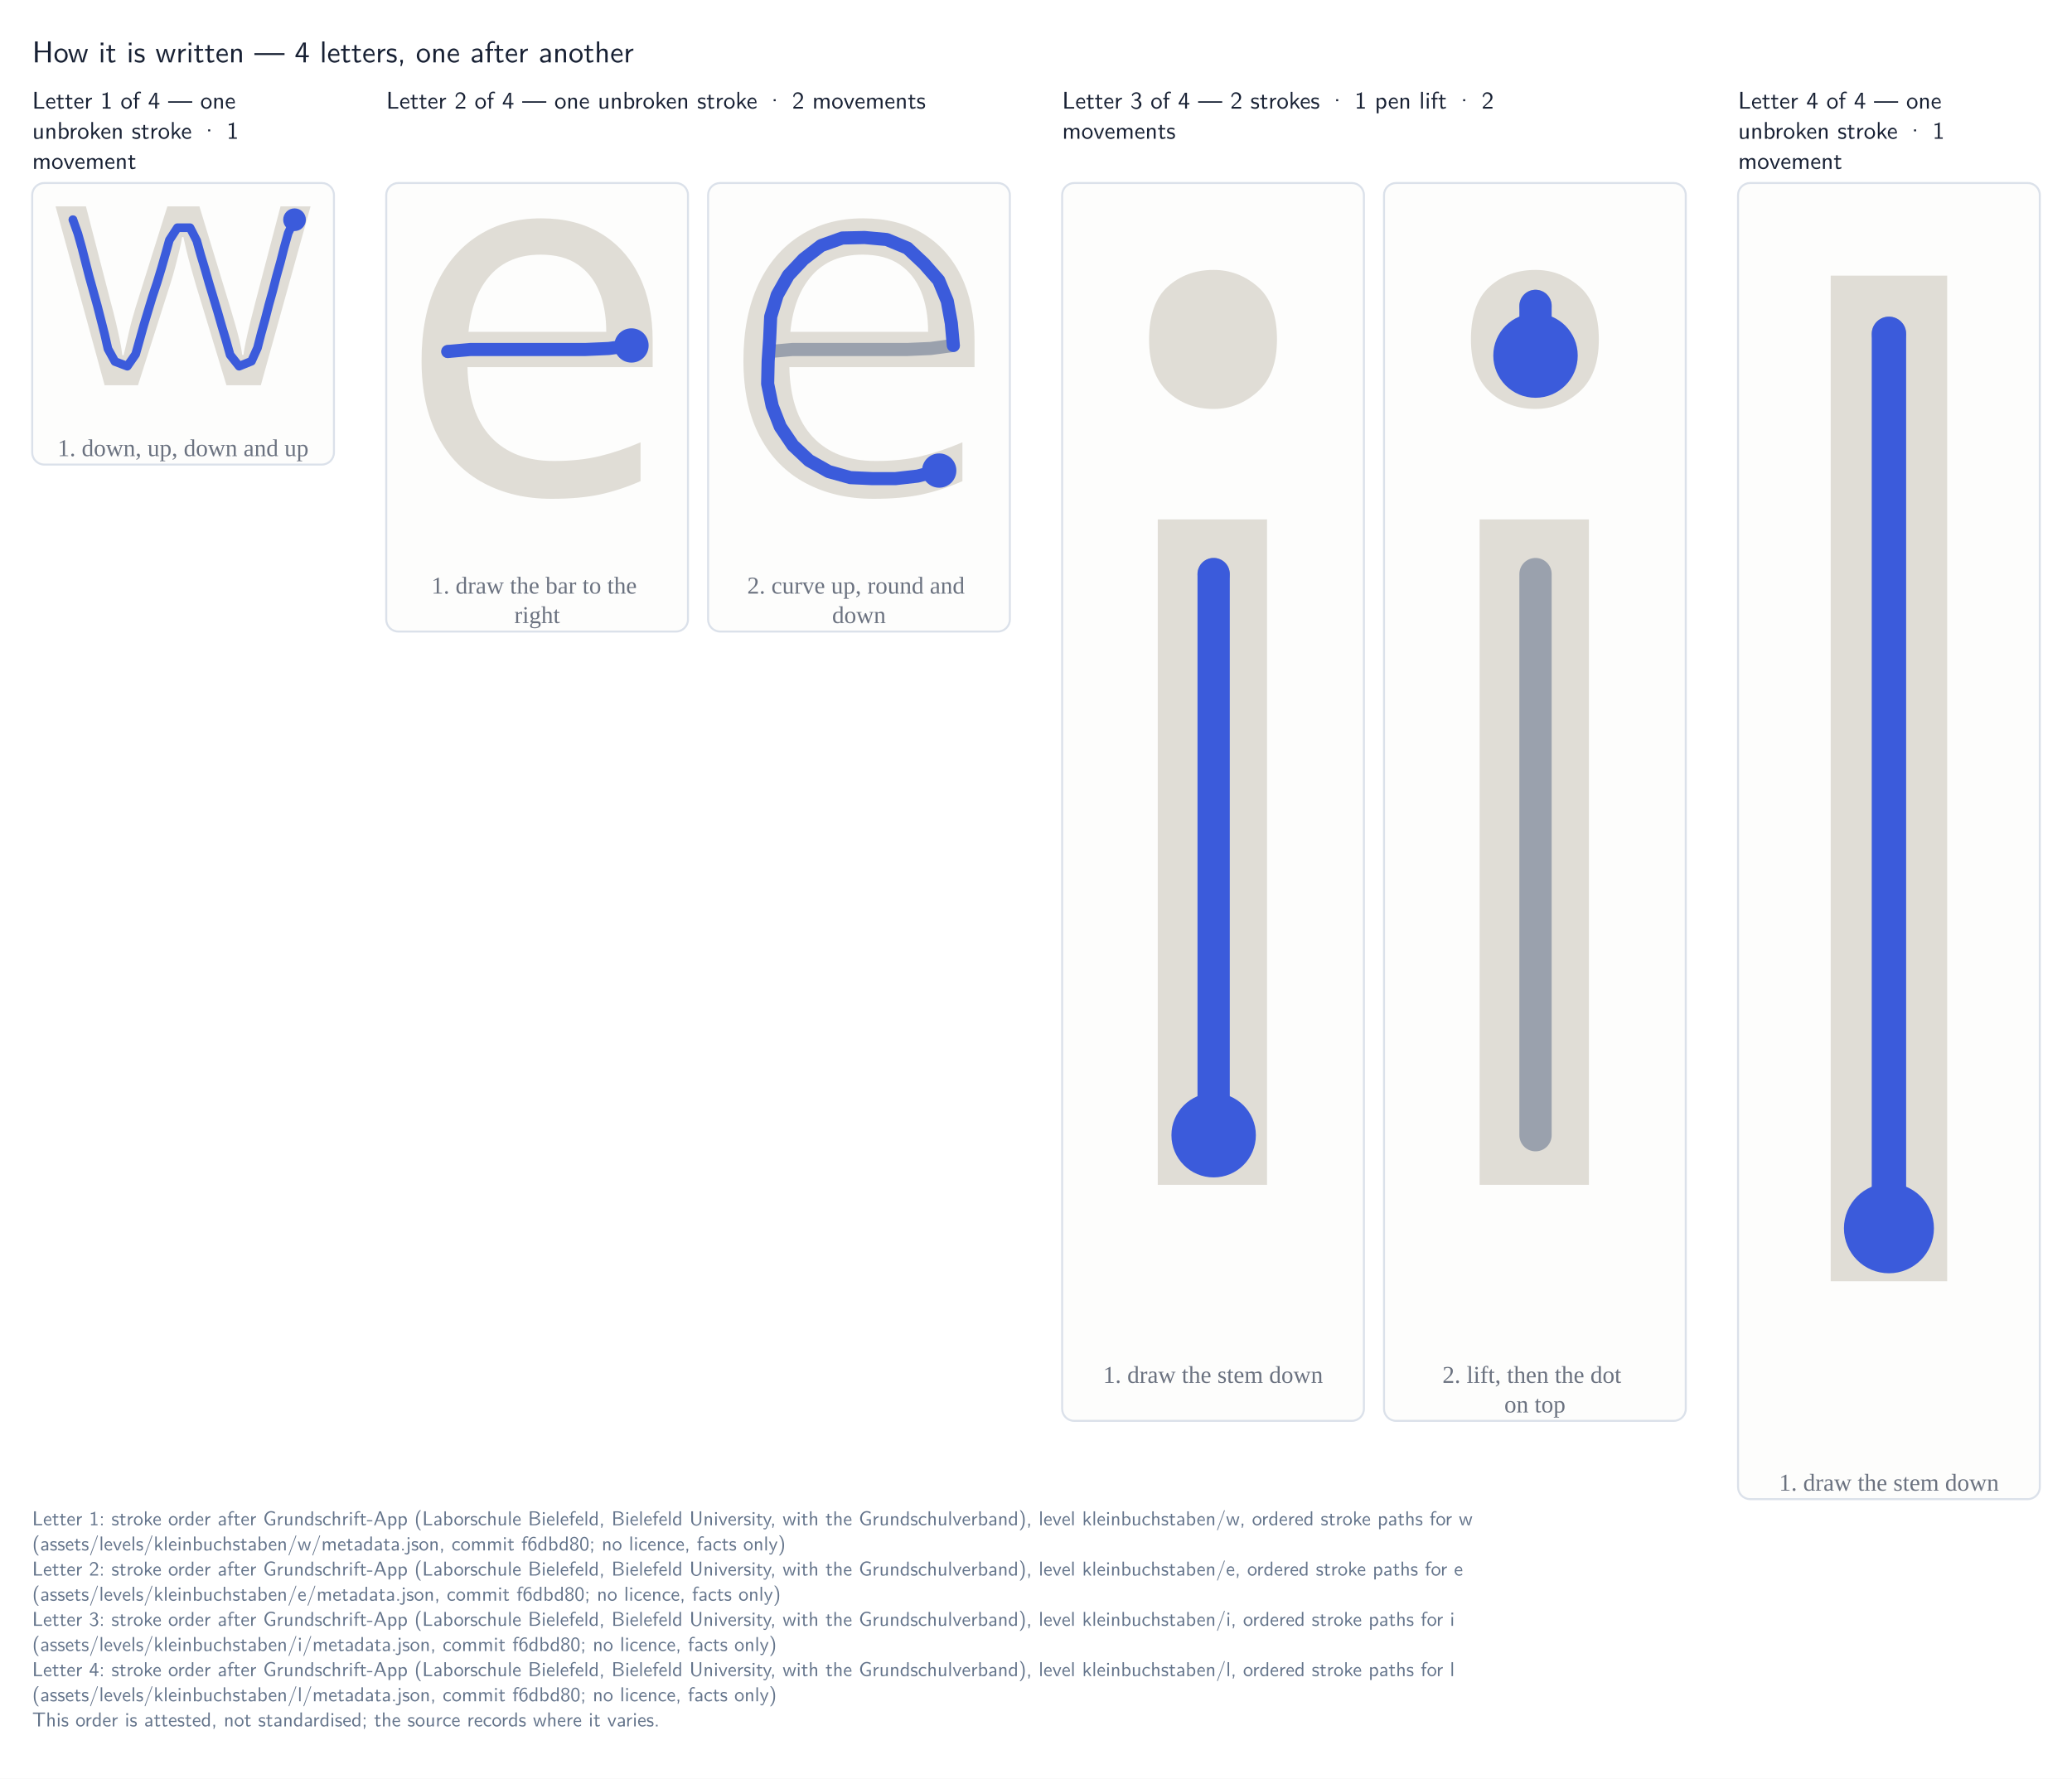
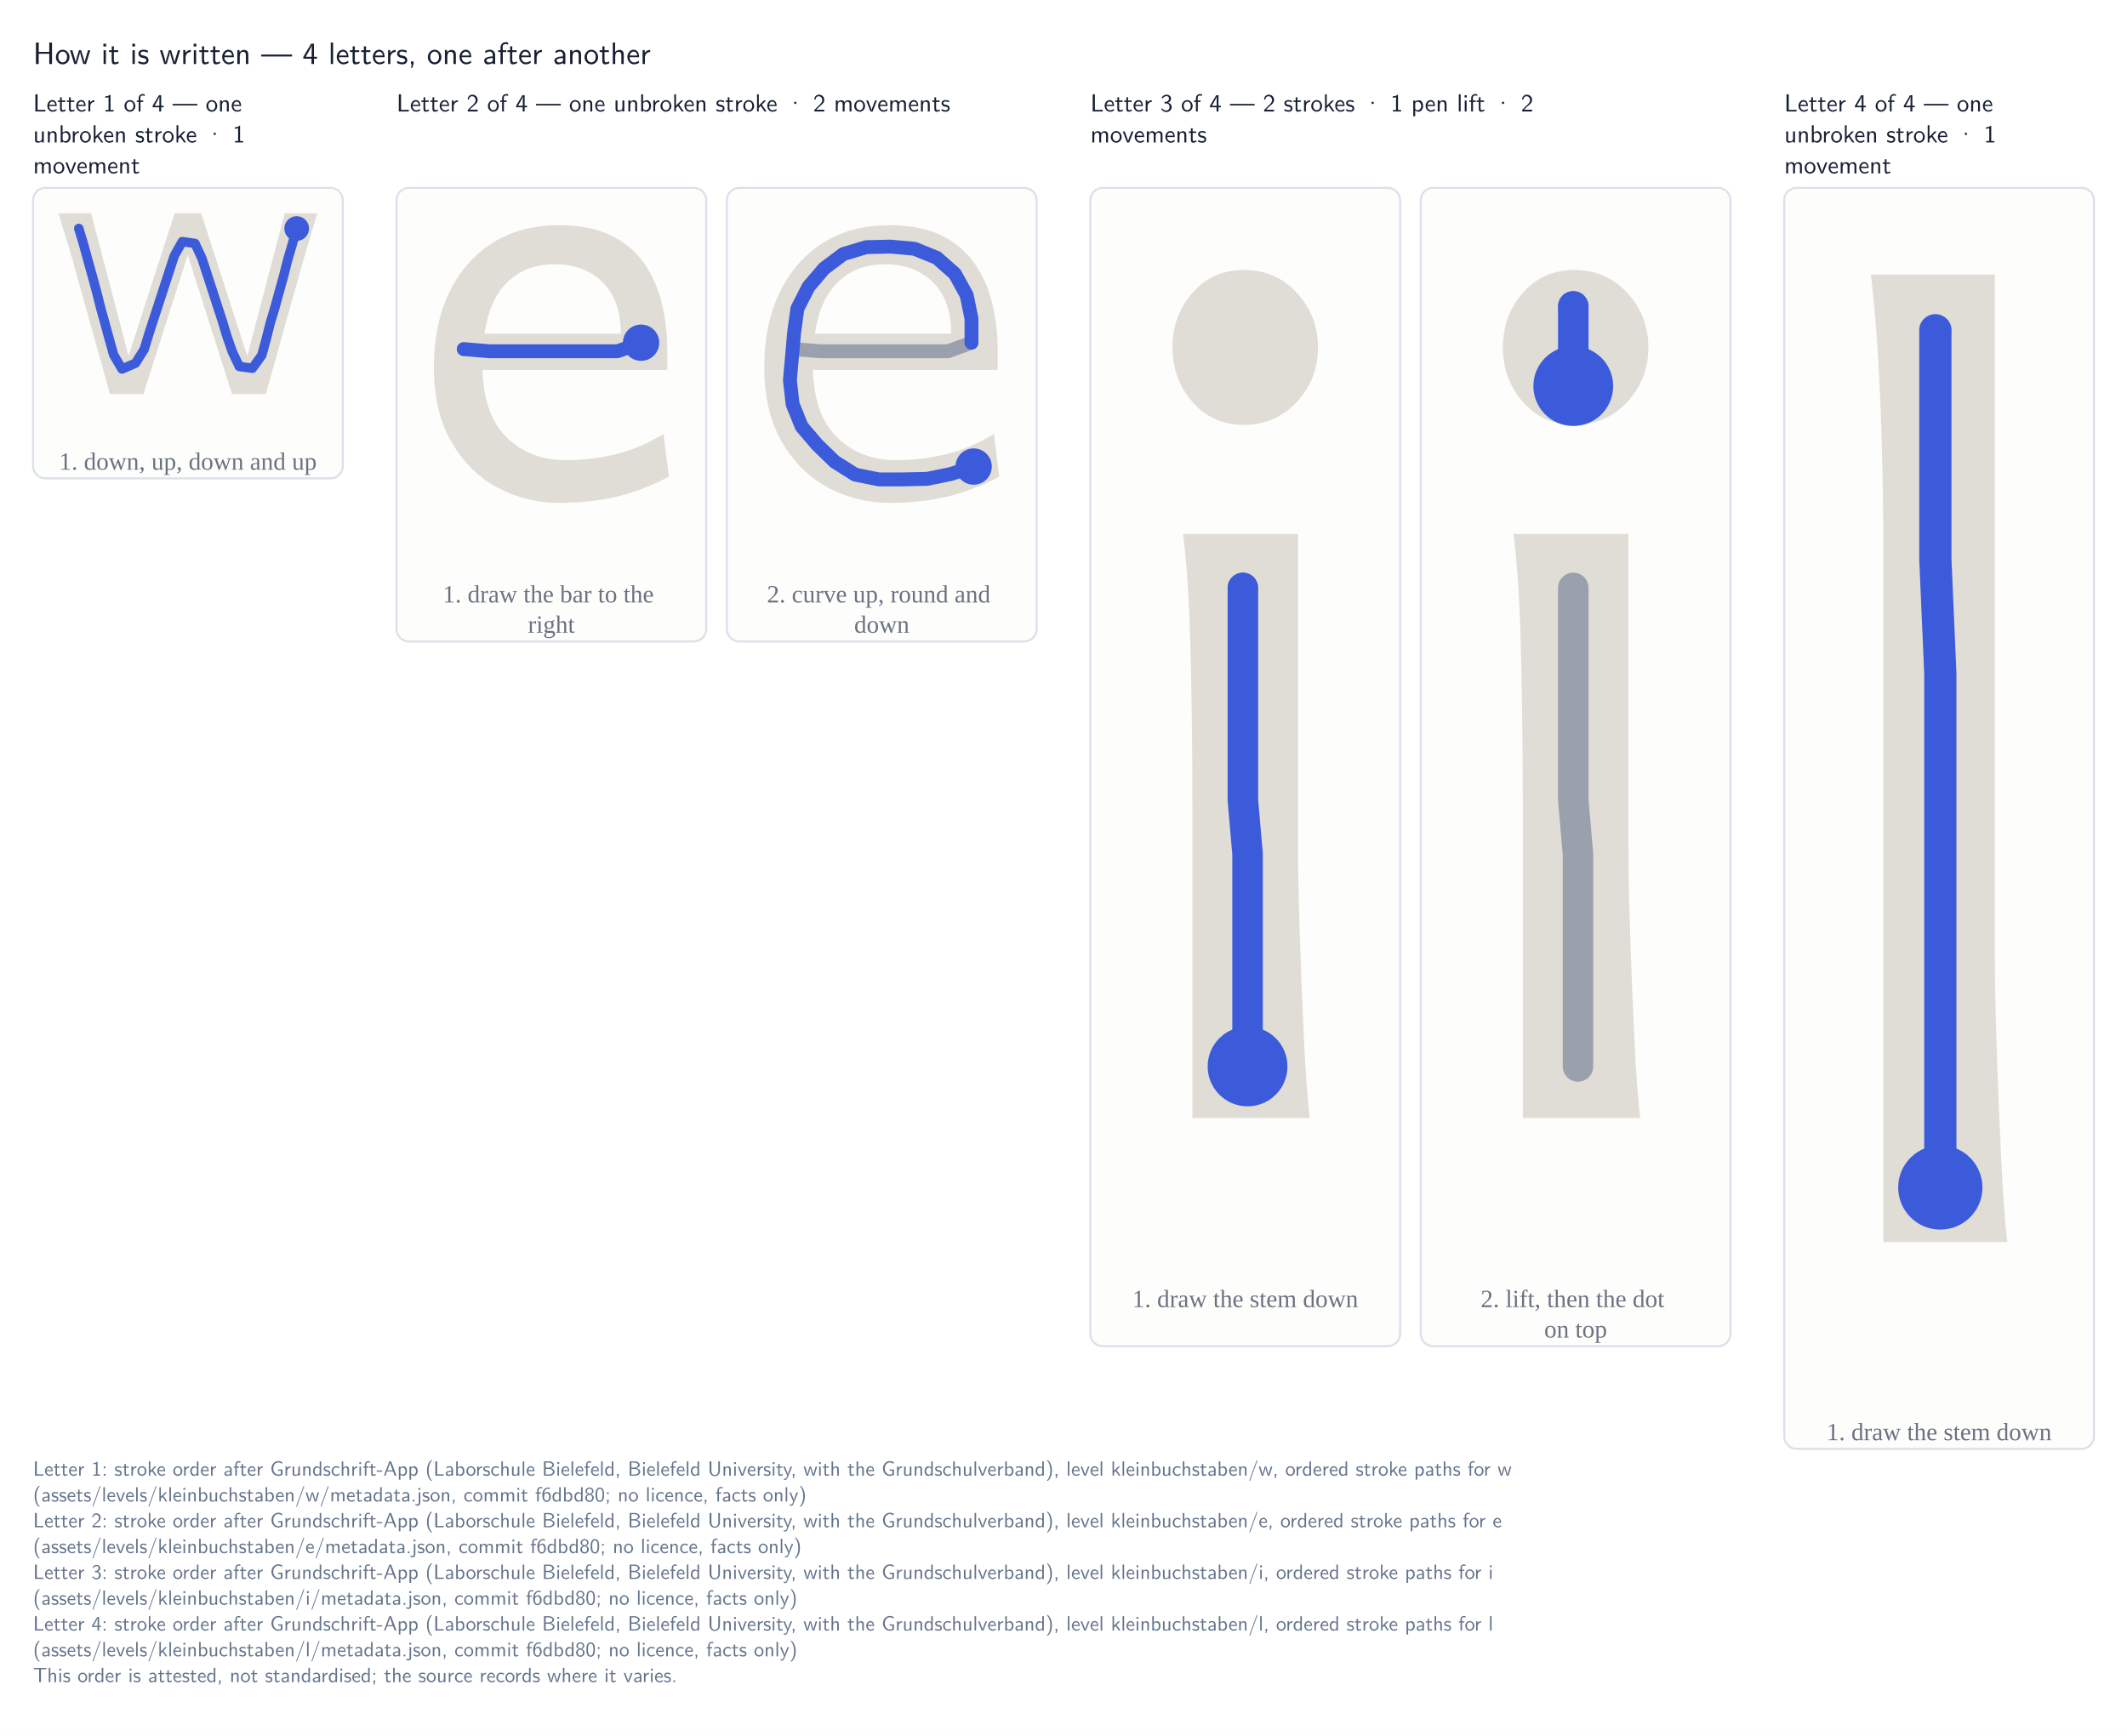
- <svg xmlns="http://www.w3.org/2000/svg" width="1030" height="884.41" viewBox="0 0 1030 884.41" role="img" aria-label="How to write weil: 4 letters, w, e, i, l, one after another">
-   <rect x="0" y="0" width="1030" height="884.41" fill="#ffffff" />
+ <svg xmlns="http://www.w3.org/2000/svg" width="1030" height="840.8" viewBox="0 0 1030 840.8" role="img" aria-label="How to write weil: 4 letters, w, e, i, l, one after another">
+   <rect x="0" y="0" width="1030" height="840.8" fill="#ffffff" />
  <text x="16" y="31" font-family="Latin Modern Sans, sans-serif" font-size="15" fill="#172033">How it is written — 4 letters, one after another</text>
  <text x="16" y="54" font-family="Latin Modern Sans, sans-serif" font-size="12" fill="#172033">Letter 1 of 4 — one</text>
  <text x="16" y="69" font-family="Latin Modern Sans, sans-serif" font-size="12" fill="#172033">unbroken stroke · 1</text>
  <text x="16" y="84" font-family="Latin Modern Sans, sans-serif" font-size="12" fill="#172033">movement</text>
-   <rect x="16" y="91" width="150" height="139.99" rx="6" fill="#fdfdfc" stroke="#dbe1ea" stroke-width="1" />
-   <svg x="16" y="91" width="150" height="139.99" viewBox="-59 -607 904 843.7" preserveAspectRatio="xMidYMid meet" overflow="hidden">
+   <rect x="16" y="91" width="150" height="140.72" rx="6" fill="#fdfdfc" stroke="#dbe1ea" stroke-width="1" />
+   <svg x="16" y="91" width="150" height="140.72" viewBox="-48 -568 853 800.2" preserveAspectRatio="xMidYMid meet" overflow="hidden">
    <g transform="scale(1,-1)">
-       <path class="ductus__glyph" d="M431 303Q423 331 415.5 357.5Q408 384 402.5 407Q397 430 394 445L390 445Q388 430 382.5 407Q377 384 370 357Q363 330 354 302L258 1L158 1L11 537L102 537L176 251Q184 222 191 192.5Q198 163 203.5 136.5Q209 110 211 91L215 91Q218 103 222 121Q226 139 230.5 159Q235 179 240.5 199Q246 219 251 235L346 537L442 537L534 235Q541 212 548.5 186Q556 160 562 135.5Q568 111 570 92L574 92Q576 109 581.5 134.5Q587 160 594.5 190.5Q602 221 610 251L685 537L775 537L626 1L523 1L431 303Z" fill="#e0ddd6" fill-rule="nonzero" />
-       <path class="ductus__done" d="M63 497 L63 497" fill="none" stroke="#9aa1ad" stroke-width="26" stroke-linecap="round" stroke-linejoin="round" />
-       <path class="ductus__pen" d="M63 497 L78 455 L90 412 L101 369 L112 326 L124 283 L136 240 L147 197 L158 154 L168 110 L189 72 L226 58 L251 94 L263 137 L275 180 L288 223 L301 266 L315 308 L328 351 L340 393 L352 436 L376 473 L414 473 L434 434 L446 391 L459 348 L471 306 L484 263 L497 220 L509 178 L522 135 L534 92 L561 58 L598 73 L616 113 L627 156 L639 199 L650 242 L662 285 L673 328 L685 371 L696 414 L708 457 L727 497" fill="none" stroke="#3b5bdb" stroke-width="26" stroke-linecap="round" stroke-linejoin="round" />
-       <circle class="ductus__tip" cx="727" cy="497" r="34" fill="#3b5bdb" />
+       <path class="ductus__glyph" d="M342 498L415 498L542 105L645 498L735 498Q724 461 715.5 433Q707 405 699.5 379.5Q692 354 684 325L593 0L500 0L378 383L256 0L164 0L73 325Q63 364 51 403Q39 442 22 498L112 498L215 105L342 498Z" fill="#e0ddd6" fill-rule="nonzero" />
+       <path class="ductus__done" d="M78 456 L78 456" fill="none" stroke="#9aa1ad" stroke-width="26" stroke-linecap="round" stroke-linejoin="round" />
+       <path class="ductus__pen" d="M78 456 L91 413 L103 369 L115 326 L127 282 L138 238 L150 195 L162 151 L174 108 L197 69 L234 85 L258 123 L271 166 L285 209 L299 252 L313 295 L327 338 L341 381 L363 420 L398 415 L417 374 L431 331 L445 288 L459 245 L473 202 L486 159 L501 116 L520 76 L556 71 L582 107 L594 151 L605 195 L618 238 L630 282 L642 325 L653 369 L666 413 L678 456" fill="none" stroke="#3b5bdb" stroke-width="26" stroke-linecap="round" stroke-linejoin="round" />
+       <circle class="ductus__tip" cx="678" cy="456" r="34" fill="#3b5bdb" />
    </g>
-     <text class="ductus__caption" x="393" y="211.4" text-anchor="middle" font-size="72.4" fill="#6b7280">
-       <tspan x="393" y="211.4">1. down, up, down and up</tspan>
+     <text class="ductus__caption" x="378.5" y="208.3" text-anchor="middle" font-size="68.3" fill="#6b7280">
+       <tspan x="378.5" y="208.3">1. down, up, down and up</tspan>
    </text>
  </svg>
  <text x="192" y="54" font-family="Latin Modern Sans, sans-serif" font-size="12" fill="#172033">Letter 2 of 4 — one unbroken stroke · 2 movements</text>
-   <rect x="192" y="91" width="150" height="223.02" rx="6" fill="#fdfdfc" stroke="#dbe1ea" stroke-width="1" />
-   <svg x="192" y="91" width="150" height="223.02" viewBox="-15 -616 598 889.1" preserveAspectRatio="xMidYMid meet" overflow="hidden">
+   <rect x="192" y="91" width="150" height="219.7" rx="6" fill="#fdfdfc" stroke="#dbe1ea" stroke-width="1" />
+   <svg x="192" y="91" width="150" height="219.7" viewBox="-24 -578 580 849.5" preserveAspectRatio="xMidYMid meet" overflow="hidden">
    <g transform="scale(1,-1)">
-       <path class="ductus__glyph" d="M292 546Q361 546 410.5 516Q460 486 486.5 431.5Q513 377 513 304L513 251L146 251Q148 160 192.5 112.5Q237 65 317 65Q368 65 407.5 74.5Q447 84 489 102L489 25Q448 7 408 -1.5Q368 -10 313 -10Q237 -10 178.5 21Q120 52 87.5 113.5Q55 175 55 264Q55 352 84.5 415Q114 478 167.5 512Q221 546 292 546ZM291 474Q228 474 191.5 433.5Q155 393 148 321L421 321Q421 367 407 401Q393 435 364.5 454.5Q336 474 291 474Z" fill="#e0ddd6" fill-rule="nonzero" />
-       <path class="ductus__done" d="M107 282 L107 282" fill="none" stroke="#9aa1ad" stroke-width="26" stroke-linecap="round" stroke-linejoin="round" />
-       <path class="ductus__pen" d="M107 282 L152 286 L198 286 L243 286 L289 286 L335 286 L380 286 L426 288 L471 294" fill="none" stroke="#3b5bdb" stroke-width="26" stroke-linecap="round" stroke-linejoin="round" />
-       <circle class="ductus__tip" cx="471" cy="294" r="34" fill="#3b5bdb" />
+       <path class="ductus__glyph" d="M483 237L120 237L120 305L396 305Q396 368 361.5 401.5Q327 435 273 435Q209 435 173 389.5Q137 344 137 247Q137 156 181 112Q225 68 293 68Q340 68 386 79Q432 90 476 117L486 37Q434 10 385.5 -1Q337 -12 281 -12Q219 -12 165.5 16.5Q112 45 79 102Q46 159 46 242Q46 323 75 382.5Q104 442 156 475Q208 508 281 508Q341 508 380.5 487.5Q420 467 442.5 432.5Q465 398 474 357Q483 316 483 275Q483 269 483 256.5Q483 244 483 237Z" fill="#e0ddd6" fill-rule="nonzero" />
+       <path class="ductus__done" d="M102 276 L102 276" fill="none" stroke="#9aa1ad" stroke-width="26" stroke-linecap="round" stroke-linejoin="round" />
+       <path class="ductus__pen" d="M102 276 L150 272 L198 272 L246 272 L294 272 L342 272 L390 272 L434 288" fill="none" stroke="#3b5bdb" stroke-width="26" stroke-linecap="round" stroke-linejoin="round" />
+       <circle class="ductus__tip" cx="434" cy="288" r="34" fill="#3b5bdb" />
    </g>
-     <text class="ductus__caption" x="284" y="197.9" text-anchor="middle" font-size="47.9" fill="#6b7280">
-       <tspan x="284" y="197.9">1. draw the bar to the</tspan>
-       <tspan x="284" y="256.3">right</tspan>
+     <text class="ductus__caption" x="266" y="198.5" text-anchor="middle" font-size="46.5" fill="#6b7280">
+       <tspan x="266" y="198.5">1. draw the bar to the</tspan>
+       <tspan x="266" y="255.2">right</tspan>
    </text>
  </svg>
-   <rect x="352" y="91" width="150" height="223.02" rx="6" fill="#fdfdfc" stroke="#dbe1ea" stroke-width="1" />
-   <svg x="352" y="91" width="150" height="223.02" viewBox="-15 -616 598 889.1" preserveAspectRatio="xMidYMid meet" overflow="hidden">
+   <rect x="352" y="91" width="150" height="219.7" rx="6" fill="#fdfdfc" stroke="#dbe1ea" stroke-width="1" />
+   <svg x="352" y="91" width="150" height="219.7" viewBox="-24 -578 580 849.5" preserveAspectRatio="xMidYMid meet" overflow="hidden">
    <g transform="scale(1,-1)">
-       <path class="ductus__glyph" d="M292 546Q361 546 410.5 516Q460 486 486.5 431.5Q513 377 513 304L513 251L146 251Q148 160 192.5 112.5Q237 65 317 65Q368 65 407.5 74.5Q447 84 489 102L489 25Q448 7 408 -1.5Q368 -10 313 -10Q237 -10 178.5 21Q120 52 87.5 113.5Q55 175 55 264Q55 352 84.5 415Q114 478 167.5 512Q221 546 292 546ZM291 474Q228 474 191.5 433.5Q155 393 148 321L421 321Q421 367 407 401Q393 435 364.5 454.5Q336 474 291 474Z" fill="#e0ddd6" fill-rule="nonzero" />
-       <path class="ductus__done" d="M107 282 L152 286 L198 286 L243 286 L289 286 L335 286 L380 286 L426 288 L471 294 L471 294" fill="none" stroke="#9aa1ad" stroke-width="26" stroke-linecap="round" stroke-linejoin="round" />
-       <path class="ductus__pen" d="M471 294 L467 338 L459 382 L442 423 L413 456 L380 487 L339 504 L295 508 L251 507 L209 492 L174 465 L144 433 L122 394 L109 351 L107 307 L104 263 L103 218 L112 174 L128 133 L153 96 L185 66 L224 44 L267 32 L311 30 L356 30 L400 35 L443 46" fill="none" stroke="#3b5bdb" stroke-width="26" stroke-linecap="round" stroke-linejoin="round" />
-       <circle class="ductus__tip" cx="443" cy="46" r="34" fill="#3b5bdb" />
+       <path class="ductus__glyph" d="M483 237L120 237L120 305L396 305Q396 368 361.5 401.5Q327 435 273 435Q209 435 173 389.5Q137 344 137 247Q137 156 181 112Q225 68 293 68Q340 68 386 79Q432 90 476 117L486 37Q434 10 385.5 -1Q337 -12 281 -12Q219 -12 165.5 16.5Q112 45 79 102Q46 159 46 242Q46 323 75 382.5Q104 442 156 475Q208 508 281 508Q341 508 380.5 487.5Q420 467 442.5 432.5Q465 398 474 357Q483 316 483 275Q483 269 483 256.5Q483 244 483 237Z" fill="#e0ddd6" fill-rule="nonzero" />
+       <path class="ductus__done" d="M102 276 L150 272 L198 272 L246 272 L294 272 L342 272 L390 272 L434 288 L434 288" fill="none" stroke="#9aa1ad" stroke-width="26" stroke-linecap="round" stroke-linejoin="round" />
+       <path class="ductus__pen" d="M434 288 L434 333 L425 377 L403 417 L369 447 L327 464 L282 468 L237 467 L194 454 L158 427 L129 393 L108 352 L102 308 L98 263 L94 218 L99 173 L116 131 L145 97 L178 65 L216 41 L260 32 L305 32 L351 33 L395 42 L438 56" fill="none" stroke="#3b5bdb" stroke-width="26" stroke-linecap="round" stroke-linejoin="round" />
+       <circle class="ductus__tip" cx="438" cy="56" r="34" fill="#3b5bdb" />
    </g>
-     <text class="ductus__caption" x="284" y="197.9" text-anchor="middle" font-size="47.9" fill="#6b7280">
-       <tspan x="284" y="197.9">2. curve up, round and</tspan>
-       <tspan x="284" y="256.3">down</tspan>
+     <text class="ductus__caption" x="266" y="198.5" text-anchor="middle" font-size="46.5" fill="#6b7280">
+       <tspan x="266" y="198.5">2. curve up, round and</tspan>
+       <tspan x="266" y="255.2">down</tspan>
    </text>
  </svg>
  <text x="528" y="54" font-family="Latin Modern Sans, sans-serif" font-size="12" fill="#172033">Letter 3 of 4 — 2 strokes · 1 pen lift · 2</text>
  <text x="528" y="69" font-family="Latin Modern Sans, sans-serif" font-size="12" fill="#172033">movements</text>
-   <rect x="528" y="91" width="150" height="615.49" rx="6" fill="#fdfdfc" stroke="#dbe1ea" stroke-width="1" />
-   <svg x="528" y="91" width="150" height="615.49" viewBox="8 -807 243 997.1" preserveAspectRatio="xMidYMid meet" overflow="hidden">
+   <rect x="528" y="91" width="150" height="561.08" rx="6" fill="#fdfdfc" stroke="#dbe1ea" stroke-width="1" />
+   <svg x="528" y="91" width="150" height="561.08" viewBox="6 -793 264 987.5" preserveAspectRatio="xMidYMid meet" overflow="hidden">
    <g transform="scale(1,-1)">
-       <path class="ductus__glyph" d="M173 536L173 0L85 0L85 536L173 536ZM130 737Q150 737 165.5 723.5Q181 710 181 681Q181 653 165.5 639Q150 625 130 625Q108 625 93 639Q78 653 78 681Q78 710 93 723.5Q108 737 130 737Z" fill="#e0ddd6" fill-rule="nonzero" />
-       <path class="ductus__done" d="M130 492 L130 492" fill="none" stroke="#9aa1ad" stroke-width="26" stroke-linecap="round" stroke-linejoin="round" />
-       <path class="ductus__pen" d="M130 492 L130 447 L130 402 L130 356 L130 311 L130 266 L130 221 L130 176 L130 130 L130 85 L130 40" fill="none" stroke="#3b5bdb" stroke-width="26" stroke-linecap="round" stroke-linejoin="round" />
-       <circle class="ductus__tip" cx="130" cy="40" r="34" fill="#3b5bdb" />
+       <path class="ductus__glyph" d="M85 498L183 498Q183 432 183 365.5Q183 299 183 232Q183 201 184.5 156Q186 111 188 68.5Q190 26 193 0L93 0Q93 35 93 82.5Q93 130 93 177Q93 224 93 259Q93 330 91.5 394.5Q90 459 85 498ZM76 657Q76 684 93 703.5Q110 723 137 723Q164 723 182 703.5Q200 684 200 657Q200 630 182 610.5Q164 591 137 591Q110 591 93 610.5Q76 630 76 657Z" fill="#e0ddd6" fill-rule="nonzero" />
+       <path class="ductus__done" d="M136 452 L136 452" fill="none" stroke="#9aa1ad" stroke-width="26" stroke-linecap="round" stroke-linejoin="round" />
+       <path class="ductus__pen" d="M136 452 L136 407 L136 361 L136 316 L136 271 L140 225 L140 180 L140 135 L140 89 L140 44" fill="none" stroke="#3b5bdb" stroke-width="26" stroke-linecap="round" stroke-linejoin="round" />
+       <circle class="ductus__tip" cx="140" cy="44" r="34" fill="#3b5bdb" />
    </g>
-     <text class="ductus__caption" x="129.5" y="159.5" text-anchor="middle" font-size="19.5" fill="#6b7280">
-       <tspan x="129.5" y="159.5">1. draw the stem down</tspan>
+     <text class="ductus__caption" x="138" y="161.2" text-anchor="middle" font-size="21.2" fill="#6b7280">
+       <tspan x="138" y="161.2">1. draw the stem down</tspan>
    </text>
  </svg>
-   <rect x="688" y="91" width="150" height="615.49" rx="6" fill="#fdfdfc" stroke="#dbe1ea" stroke-width="1" />
-   <svg x="688" y="91" width="150" height="615.49" viewBox="8 -807 243 997.1" preserveAspectRatio="xMidYMid meet" overflow="hidden">
+   <rect x="688" y="91" width="150" height="561.08" rx="6" fill="#fdfdfc" stroke="#dbe1ea" stroke-width="1" />
+   <svg x="688" y="91" width="150" height="561.08" viewBox="6 -793 264 987.5" preserveAspectRatio="xMidYMid meet" overflow="hidden">
    <g transform="scale(1,-1)">
-       <path class="ductus__glyph" d="M173 536L173 0L85 0L85 536L173 536ZM130 737Q150 737 165.5 723.5Q181 710 181 681Q181 653 165.5 639Q150 625 130 625Q108 625 93 639Q78 653 78 681Q78 710 93 723.5Q108 737 130 737Z" fill="#e0ddd6" fill-rule="nonzero" />
-       <path class="ductus__done" d="M130 492 L130 447 L130 402 L130 356 L130 311 L130 266 L130 221 L130 176 L130 130 L130 85 L130 40" fill="none" stroke="#9aa1ad" stroke-width="26" stroke-linecap="round" stroke-linejoin="round" />
-       <path class="ductus__done" d="M130 708 L130 708" fill="none" stroke="#9aa1ad" stroke-width="26" stroke-linecap="round" stroke-linejoin="round" />
-       <path class="ductus__pen" d="M130 708 L130 688 L130 668" fill="none" stroke="#3b5bdb" stroke-width="26" stroke-linecap="round" stroke-linejoin="round" />
-       <circle class="ductus__tip" cx="130" cy="668" r="34" fill="#3b5bdb" />
+       <path class="ductus__glyph" d="M85 498L183 498Q183 432 183 365.5Q183 299 183 232Q183 201 184.5 156Q186 111 188 68.5Q190 26 193 0L93 0Q93 35 93 82.5Q93 130 93 177Q93 224 93 259Q93 330 91.5 394.5Q90 459 85 498ZM76 657Q76 684 93 703.5Q110 723 137 723Q164 723 182 703.5Q200 684 200 657Q200 630 182 610.5Q164 591 137 591Q110 591 93 610.5Q76 630 76 657Z" fill="#e0ddd6" fill-rule="nonzero" />
+       <path class="ductus__done" d="M136 452 L136 407 L136 361 L136 316 L136 271 L140 225 L140 180 L140 135 L140 89 L140 44" fill="none" stroke="#9aa1ad" stroke-width="26" stroke-linecap="round" stroke-linejoin="round" />
+       <path class="ductus__done" d="M136 692 L136 692" fill="none" stroke="#9aa1ad" stroke-width="26" stroke-linecap="round" stroke-linejoin="round" />
+       <path class="ductus__pen" d="M136 692 L136 658 L136 624" fill="none" stroke="#3b5bdb" stroke-width="26" stroke-linecap="round" stroke-linejoin="round" />
+       <circle class="ductus__tip" cx="136" cy="624" r="34" fill="#3b5bdb" />
    </g>
-     <text class="ductus__caption" x="129.5" y="159.5" text-anchor="middle" font-size="19.5" fill="#6b7280">
-       <tspan x="129.5" y="159.5">2. lift, then the dot</tspan>
-       <tspan x="129.5" y="183.3">on top</tspan>
+     <text class="ductus__caption" x="138" y="161.2" text-anchor="middle" font-size="21.2" fill="#6b7280">
+       <tspan x="138" y="161.2">2. lift, then the dot</tspan>
+       <tspan x="138" y="187.1">on top</tspan>
    </text>
  </svg>
  <text x="864" y="54" font-family="Latin Modern Sans, sans-serif" font-size="12" fill="#172033">Letter 4 of 4 — one</text>
  <text x="864" y="69" font-family="Latin Modern Sans, sans-serif" font-size="12" fill="#172033">unbroken stroke · 1</text>
  <text x="864" y="84" font-family="Latin Modern Sans, sans-serif" font-size="12" fill="#172033">movement</text>
-   <rect x="864" y="91" width="150" height="654.41" rx="6" fill="#fdfdfc" stroke="#dbe1ea" stroke-width="1" />
-   <svg x="864" y="91" width="150" height="654.41" viewBox="15 -830 228 994.7" preserveAspectRatio="xMidYMid meet" overflow="hidden">
+   <rect x="864" y="91" width="150" height="610.8" rx="6" fill="#fdfdfc" stroke="#dbe1ea" stroke-width="1" />
+   <svg x="864" y="91" width="150" height="610.8" viewBox="13 -851 250 1018" preserveAspectRatio="xMidYMid meet" overflow="hidden">
    <g transform="scale(1,-1)">
-       <path class="ductus__glyph" d="M173 0L85 0L85 760L173 760L173 0Z" fill="#e0ddd6" fill-rule="nonzero" />
-       <path class="ductus__done" d="M129 716 L129 716" fill="none" stroke="#9aa1ad" stroke-width="26" stroke-linecap="round" stroke-linejoin="round" />
-       <path class="ductus__pen" d="M129 716 L129 671 L129 626 L129 581 L129 536 L129 491 L129 446 L129 401 L129 355 L129 310 L129 265 L129 220 L129 175 L129 130 L129 85 L129 40" fill="none" stroke="#3b5bdb" stroke-width="26" stroke-linecap="round" stroke-linejoin="round" />
-       <circle class="ductus__tip" cx="129" cy="40" r="34" fill="#3b5bdb" />
+       <path class="ductus__glyph" d="M183 781L183 232Q183 201 184.5 156.5Q186 112 188 69.5Q190 27 193 0L93 0L93 552Q93 695 83 781L183 781Z" fill="#e0ddd6" fill-rule="nonzero" />
+       <path class="ductus__done" d="M135 736 L135 736" fill="none" stroke="#9aa1ad" stroke-width="26" stroke-linecap="round" stroke-linejoin="round" />
+       <path class="ductus__pen" d="M135 736 L135 690 L135 644 L135 598 L135 551 L137 505 L139 459 L139 413 L139 367 L139 321 L139 275 L139 229 L139 182 L139 136 L139 90 L139 44" fill="none" stroke="#3b5bdb" stroke-width="26" stroke-linecap="round" stroke-linejoin="round" />
+       <circle class="ductus__tip" cx="139" cy="44" r="34" fill="#3b5bdb" />
    </g>
-     <text class="ductus__caption" x="129" y="158.3" text-anchor="middle" font-size="18.3" fill="#6b7280">
-       <tspan x="129" y="158.3">1. draw the stem down</tspan>
+     <text class="ductus__caption" x="138" y="160" text-anchor="middle" font-size="20" fill="#6b7280">
+       <tspan x="138" y="160">1. draw the stem down</tspan>
    </text>
  </svg>
-   <text x="16" y="758.41" font-family="Latin Modern Sans, sans-serif" font-size="10" fill="#64748b">Letter 1: stroke order after Grundschrift-App (Laborschule Bielefeld, Bielefeld University, with the Grundschulverband), level kleinbuchstaben/w, ordered stroke paths for w</text>
-   <text x="16" y="770.91" font-family="Latin Modern Sans, sans-serif" font-size="10" fill="#64748b">(assets/levels/kleinbuchstaben/w/metadata.json, commit f6dbd80; no licence, facts only)</text>
-   <text x="16" y="783.41" font-family="Latin Modern Sans, sans-serif" font-size="10" fill="#64748b">Letter 2: stroke order after Grundschrift-App (Laborschule Bielefeld, Bielefeld University, with the Grundschulverband), level kleinbuchstaben/e, ordered stroke paths for e</text>
-   <text x="16" y="795.91" font-family="Latin Modern Sans, sans-serif" font-size="10" fill="#64748b">(assets/levels/kleinbuchstaben/e/metadata.json, commit f6dbd80; no licence, facts only)</text>
-   <text x="16" y="808.41" font-family="Latin Modern Sans, sans-serif" font-size="10" fill="#64748b">Letter 3: stroke order after Grundschrift-App (Laborschule Bielefeld, Bielefeld University, with the Grundschulverband), level kleinbuchstaben/i, ordered stroke paths for i</text>
-   <text x="16" y="820.91" font-family="Latin Modern Sans, sans-serif" font-size="10" fill="#64748b">(assets/levels/kleinbuchstaben/i/metadata.json, commit f6dbd80; no licence, facts only)</text>
-   <text x="16" y="833.41" font-family="Latin Modern Sans, sans-serif" font-size="10" fill="#64748b">Letter 4: stroke order after Grundschrift-App (Laborschule Bielefeld, Bielefeld University, with the Grundschulverband), level kleinbuchstaben/l, ordered stroke paths for l</text>
-   <text x="16" y="845.91" font-family="Latin Modern Sans, sans-serif" font-size="10" fill="#64748b">(assets/levels/kleinbuchstaben/l/metadata.json, commit f6dbd80; no licence, facts only)</text>
-   <text x="16" y="858.41" font-family="Latin Modern Sans, sans-serif" font-size="10" fill="#64748b">This order is attested, not standardised; the source records where it varies.</text>
+   <text x="16" y="714.8" font-family="Latin Modern Sans, sans-serif" font-size="10" fill="#64748b">Letter 1: stroke order after Grundschrift-App (Laborschule Bielefeld, Bielefeld University, with the Grundschulverband), level kleinbuchstaben/w, ordered stroke paths for w</text>
+   <text x="16" y="727.3" font-family="Latin Modern Sans, sans-serif" font-size="10" fill="#64748b">(assets/levels/kleinbuchstaben/w/metadata.json, commit f6dbd80; no licence, facts only)</text>
+   <text x="16" y="739.8" font-family="Latin Modern Sans, sans-serif" font-size="10" fill="#64748b">Letter 2: stroke order after Grundschrift-App (Laborschule Bielefeld, Bielefeld University, with the Grundschulverband), level kleinbuchstaben/e, ordered stroke paths for e</text>
+   <text x="16" y="752.3" font-family="Latin Modern Sans, sans-serif" font-size="10" fill="#64748b">(assets/levels/kleinbuchstaben/e/metadata.json, commit f6dbd80; no licence, facts only)</text>
+   <text x="16" y="764.8" font-family="Latin Modern Sans, sans-serif" font-size="10" fill="#64748b">Letter 3: stroke order after Grundschrift-App (Laborschule Bielefeld, Bielefeld University, with the Grundschulverband), level kleinbuchstaben/i, ordered stroke paths for i</text>
+   <text x="16" y="777.3" font-family="Latin Modern Sans, sans-serif" font-size="10" fill="#64748b">(assets/levels/kleinbuchstaben/i/metadata.json, commit f6dbd80; no licence, facts only)</text>
+   <text x="16" y="789.8" font-family="Latin Modern Sans, sans-serif" font-size="10" fill="#64748b">Letter 4: stroke order after Grundschrift-App (Laborschule Bielefeld, Bielefeld University, with the Grundschulverband), level kleinbuchstaben/l, ordered stroke paths for l</text>
+   <text x="16" y="802.3" font-family="Latin Modern Sans, sans-serif" font-size="10" fill="#64748b">(assets/levels/kleinbuchstaben/l/metadata.json, commit f6dbd80; no licence, facts only)</text>
+   <text x="16" y="814.8" font-family="Latin Modern Sans, sans-serif" font-size="10" fill="#64748b">This order is attested, not standardised; the source records where it varies.</text>
</svg>
